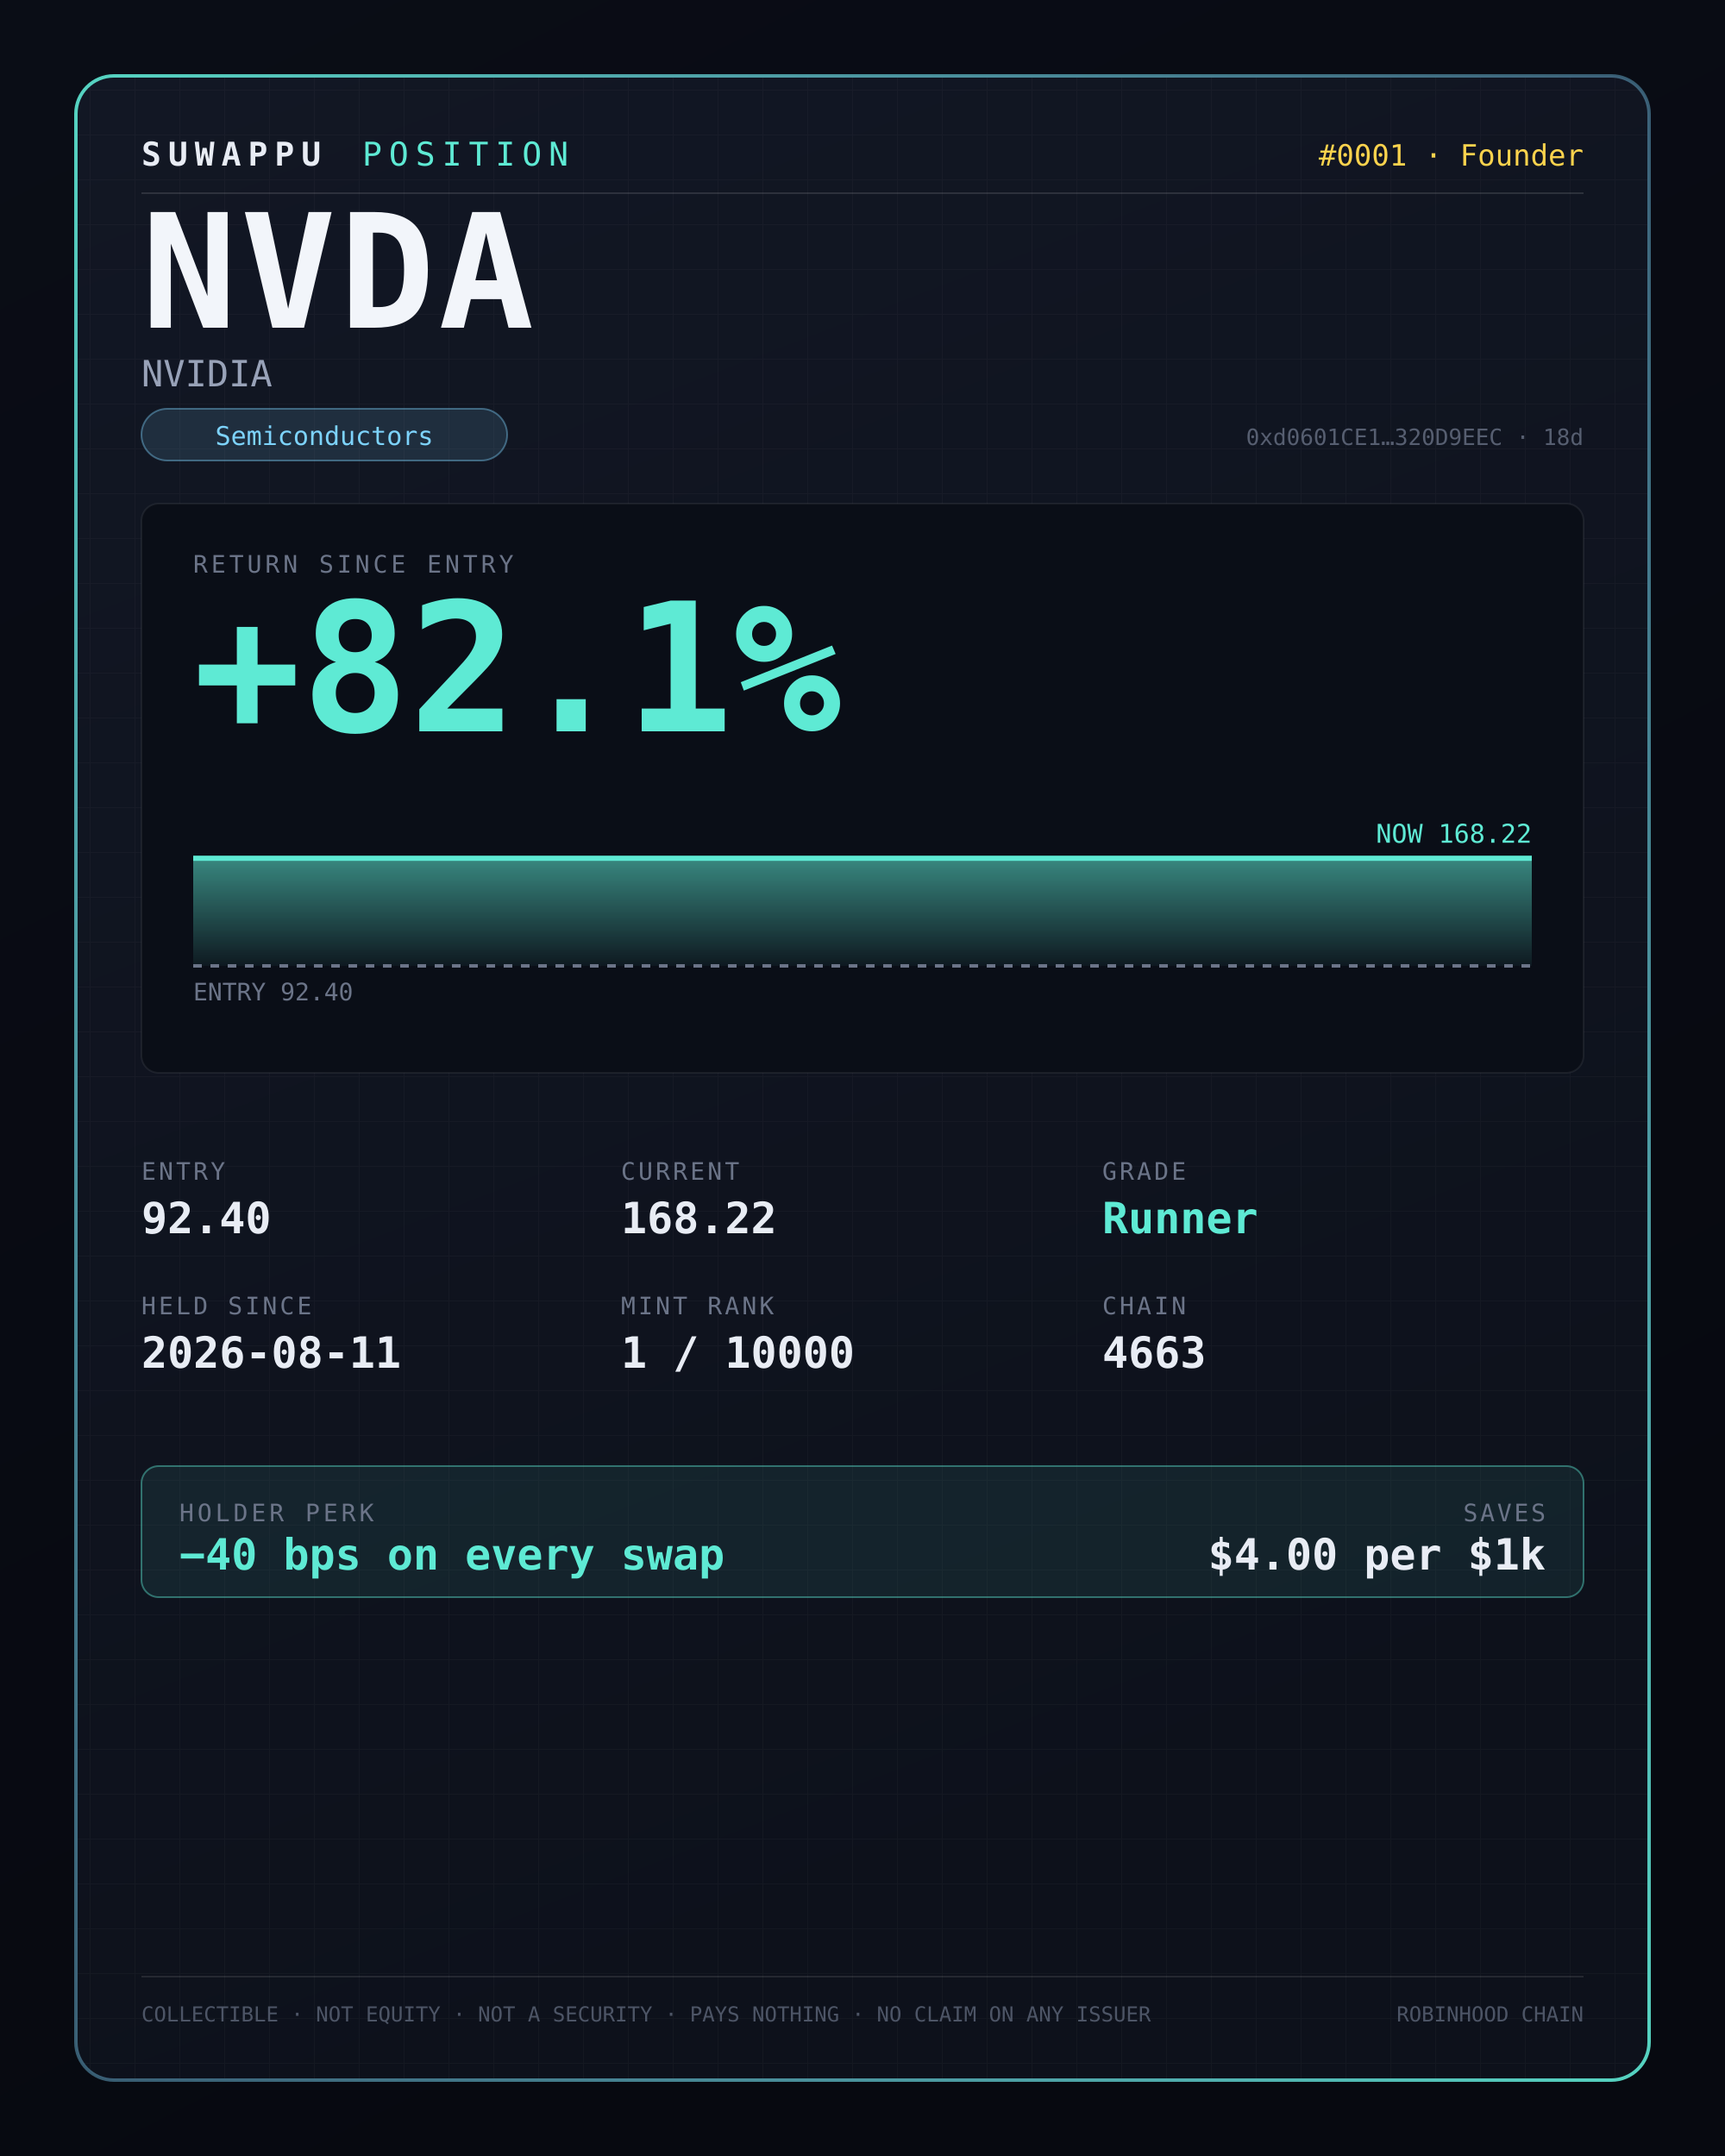
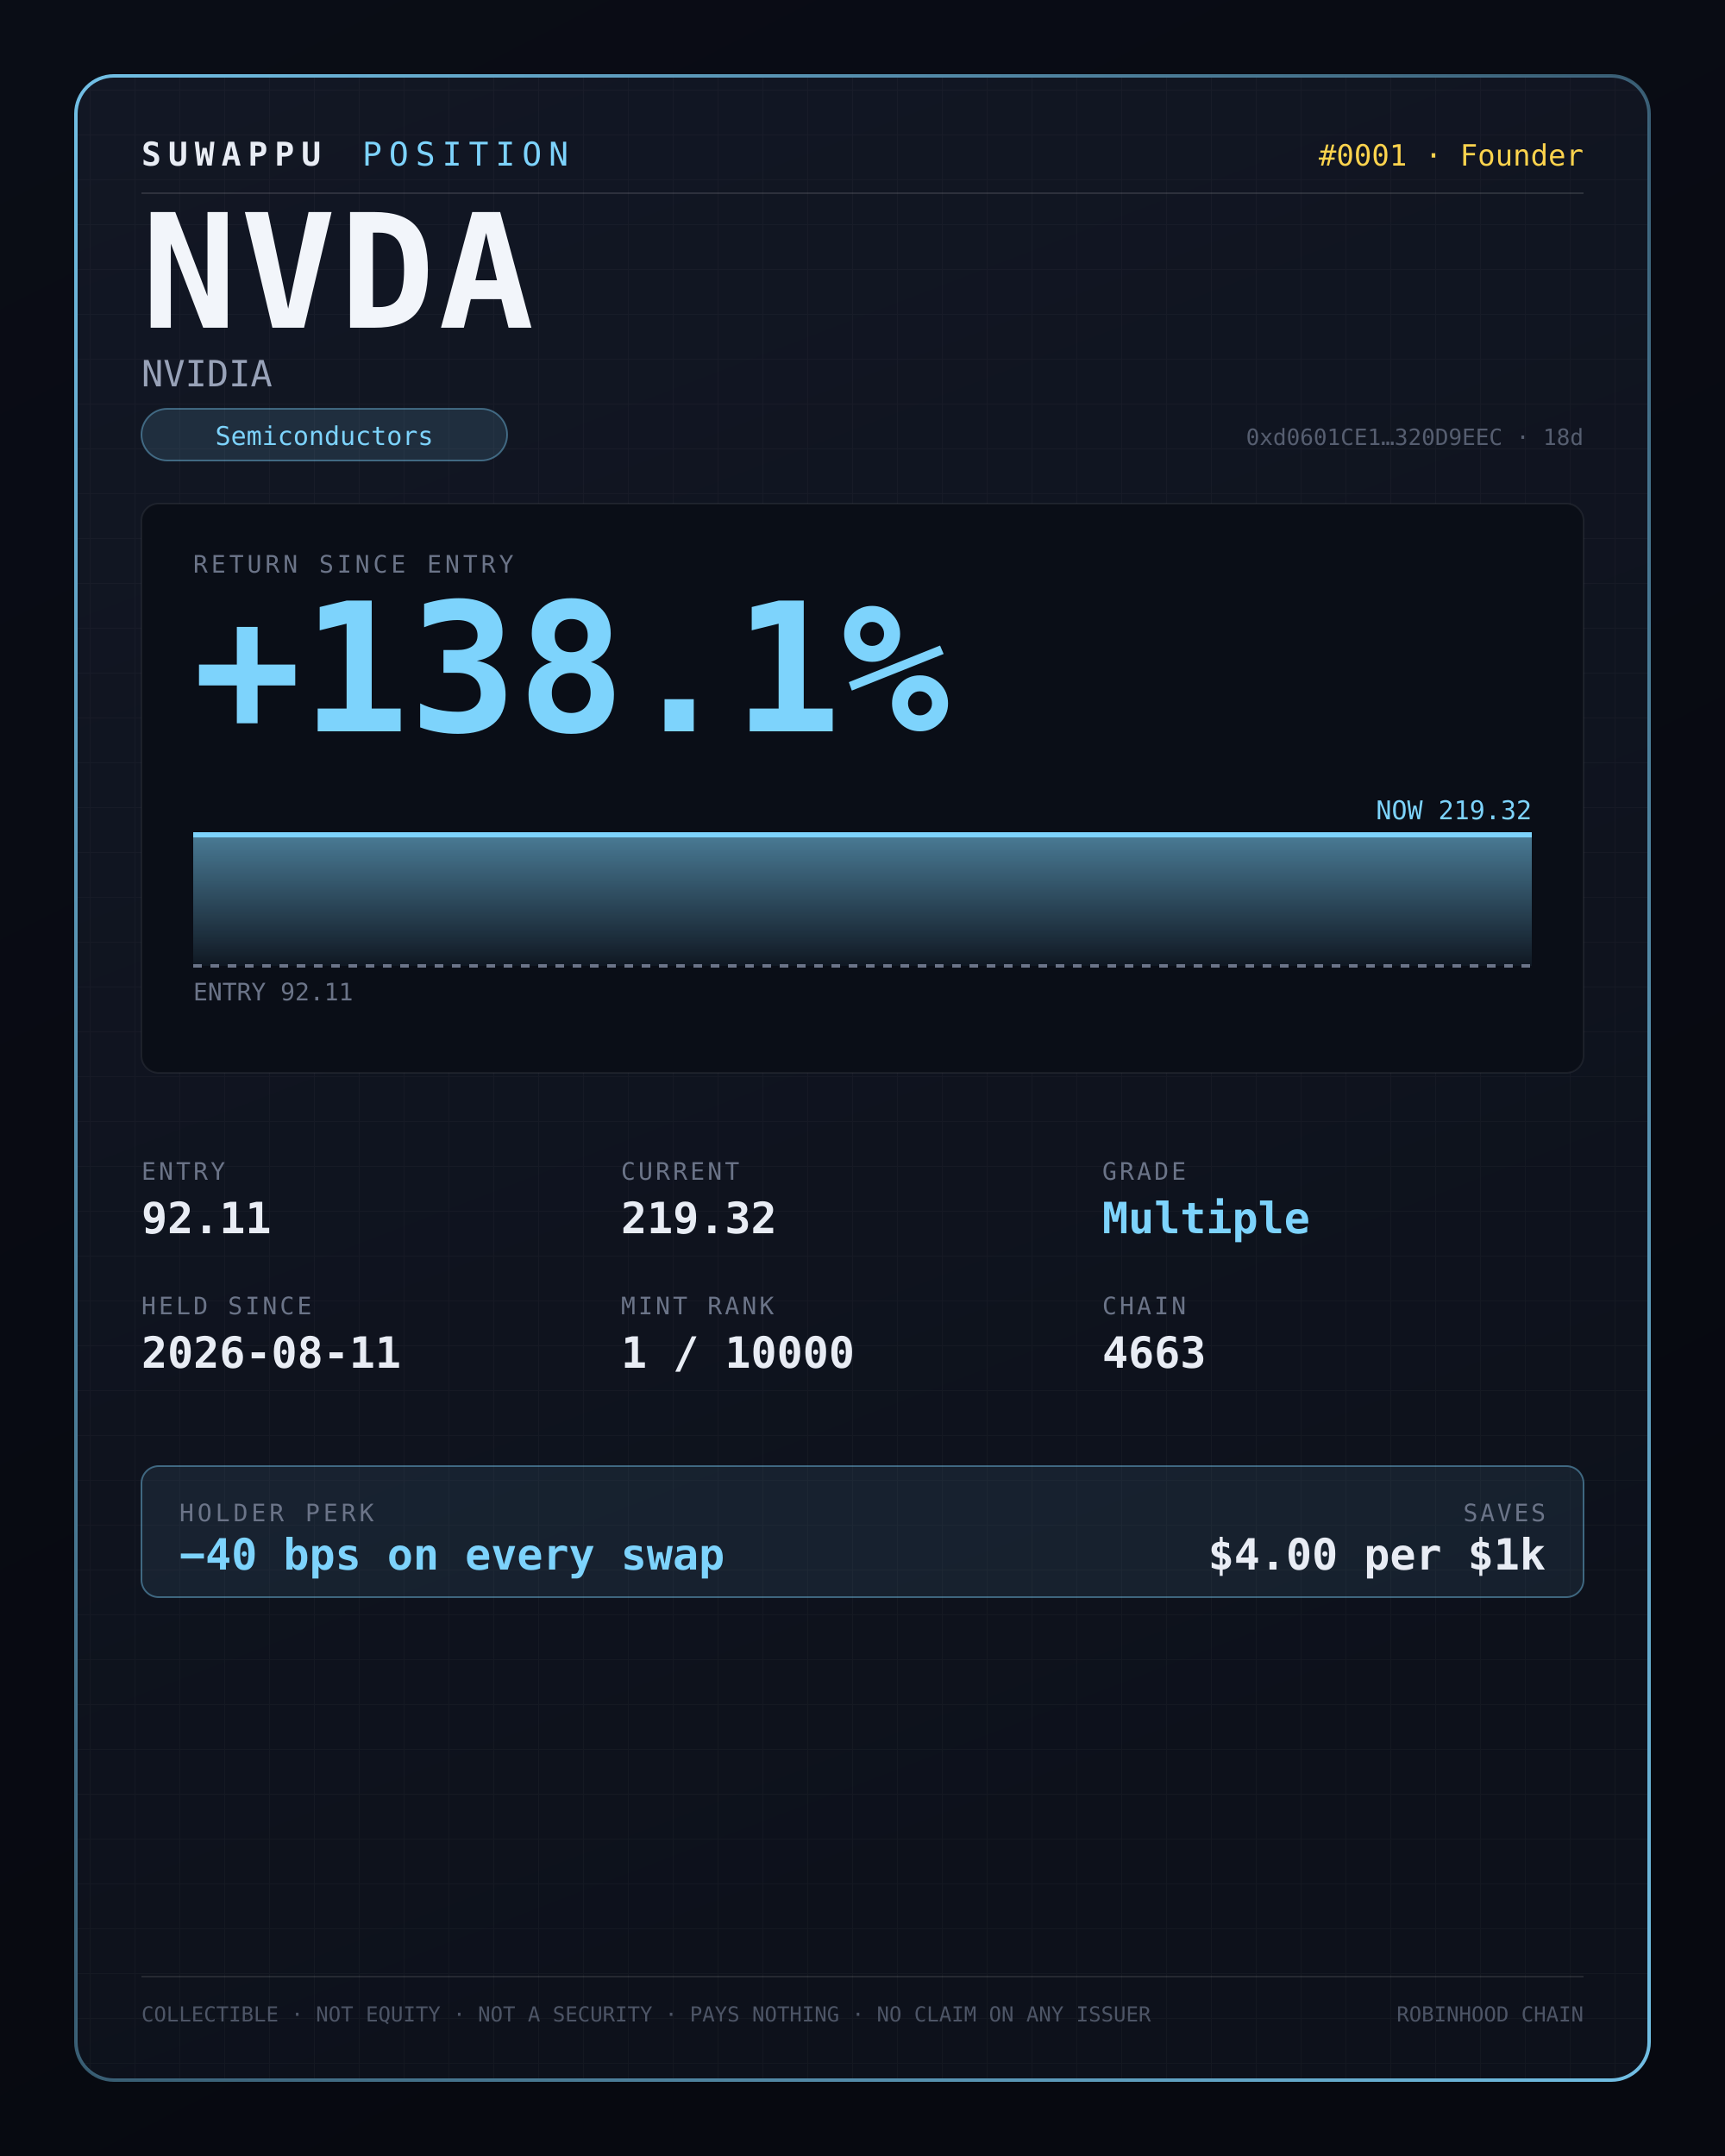
<svg xmlns="http://www.w3.org/2000/svg" viewBox="0 0 1000 1250" width="1000" height="1250">
  <defs>
    <linearGradient id="bg" x1="0" y1="0" x2="0.4" y2="1">
      <stop offset="0" stop-color="#0a0d16" />
      <stop offset="1" stop-color="#070910" />
    </linearGradient>
    <linearGradient id="card" x1="0" y1="0" x2="0.3" y2="1">
      <stop offset="0" stop-color="#121724" />
      <stop offset="1" stop-color="#0d111b" />
    </linearGradient>
    <linearGradient id="edge" x1="0" y1="0" x2="1" y2="1">
-       <stop offset="0" stop-color="#5eead4" stop-opacity="0.9" />
+       <stop offset="0" stop-color="#7dd3fc" stop-opacity="0.9" />
      <stop offset="0.5" stop-color="#7dd3fc" stop-opacity="0.4" />
-       <stop offset="1" stop-color="#5eead4" stop-opacity="0.9" />
+       <stop offset="1" stop-color="#7dd3fc" stop-opacity="0.9" />
    </linearGradient>
    <linearGradient id="delta" x1="0" y1="0" x2="0" y2="1">
-       <stop offset="0" stop-color="#5eead4" stop-opacity="0.55" />
-       <stop offset="1" stop-color="#5eead4" stop-opacity="0.05" />
+       <stop offset="0" stop-color="#7dd3fc" stop-opacity="0.55" />
+       <stop offset="1" stop-color="#7dd3fc" stop-opacity="0.05" />
    </linearGradient>
    <pattern id="grid" width="26" height="26" patternUnits="userSpaceOnUse">
      <path d="M26 0H0V26" fill="none" stroke="#ffffff" stroke-opacity="0.028" />
    </pattern>
  </defs>
  <rect width="1000" height="1250" fill="url(#bg)" />
  <rect x="44" y="44" width="912" height="1162" rx="22" fill="url(#card)" stroke="url(#edge)" stroke-width="2" />
  <rect x="45" y="45" width="910" height="1160" rx="21" fill="url(#grid)" />
  <text x="82" y="96" font-family="monospace" font-size="19" font-weight="bold" letter-spacing="4" fill="#e8ecf4">SUWAPPU</text>
-   <text x="210" y="96" font-family="monospace" font-size="19" letter-spacing="4" fill="#5eead4">POSITION</text>
+   <text x="210" y="96" font-family="monospace" font-size="19" letter-spacing="4" fill="#7dd3fc">POSITION</text>
  <text x="918" y="96" text-anchor="end" font-family="monospace" font-size="17" fill="#fcd34d">#0001 · Founder</text>
  <line x1="82" y1="112" x2="918" y2="112" stroke="#ffffff" stroke-opacity="0.12" />
  <text x="82" y="190" font-family="monospace" font-size="92" font-weight="bold" letter-spacing="2" fill="#f2f5fa">NVDA</text>
  <text x="82" y="224" font-family="monospace" font-size="21" fill="#98a2b8">NVIDIA</text>
  <rect x="82" y="237" width="212" height="30" rx="15" fill="#7dd3fc" fill-opacity="0.13" stroke="#7dd3fc" stroke-opacity="0.4" />
  <text x="188" y="258" text-anchor="middle" font-family="monospace" font-size="15" fill="#7dd3fc">Semiconductors</text>
  <text x="918" y="258" text-anchor="end" font-family="monospace" font-size="13" fill="#565e70">0xd0601CE1…320D9EEC · 18d</text>
  <rect x="82" y="292" width="836" height="330" rx="10" fill="#0a0e17" stroke="#ffffff" stroke-opacity="0.07" />
-   <text x="112" y="424" font-family="monospace" font-size="104" font-weight="bold" fill="#5eead4">+82.1%</text>
+   <text x="112" y="424" font-family="monospace" font-size="104" font-weight="bold" fill="#7dd3fc">+138.1%</text>
  <text x="112" y="332" font-family="monospace" font-size="14" letter-spacing="2" fill="#6b7488">RETURN SINCE ENTRY</text>
-   <rect x="112" y="497.6" width="776" height="62.4" fill="url(#delta)" />
+   <rect x="112" y="484.0" width="776" height="76.0" fill="url(#delta)" />
  <line x1="112" y1="560.0" x2="888" y2="560.0" stroke="#6b7488" stroke-width="2" stroke-dasharray="5 5" />
-   <line x1="112" y1="497.6" x2="888" y2="497.6" stroke="#5eead4" stroke-width="3" />
-   <text x="112" y="580.0" font-family="monospace" font-size="14" fill="#6b7488">ENTRY 92.40</text>
-   <text x="888" y="488.6" text-anchor="end" font-family="monospace" font-size="15" fill="#5eead4">NOW 168.22</text>
+   <line x1="112" y1="484.0" x2="888" y2="484.0" stroke="#7dd3fc" stroke-width="3" />
+   <text x="112" y="580.0" font-family="monospace" font-size="14" fill="#6b7488">ENTRY 92.11</text>
+   <text x="888" y="475.0" text-anchor="end" font-family="monospace" font-size="15" fill="#7dd3fc">NOW 219.32</text>
  <text x="82" y="684" font-family="monospace" font-size="14" letter-spacing="1.6" fill="#6b7488">ENTRY</text>
-   <text x="82" y="715" font-family="monospace" font-size="25" font-weight="bold" fill="#e8ecf4">92.40</text>
+   <text x="82" y="715" font-family="monospace" font-size="25" font-weight="bold" fill="#e8ecf4">92.11</text>
  <text x="360" y="684" font-family="monospace" font-size="14" letter-spacing="1.6" fill="#6b7488">CURRENT</text>
-   <text x="360" y="715" font-family="monospace" font-size="25" font-weight="bold" fill="#e8ecf4">168.22</text>
+   <text x="360" y="715" font-family="monospace" font-size="25" font-weight="bold" fill="#e8ecf4">219.32</text>
  <text x="639" y="684" font-family="monospace" font-size="14" letter-spacing="1.6" fill="#6b7488">GRADE</text>
-   <text x="639" y="715" font-family="monospace" font-size="25" font-weight="bold" fill="#5eead4">Runner</text>
+   <text x="639" y="715" font-family="monospace" font-size="25" font-weight="bold" fill="#7dd3fc">Multiple</text>
  <text x="82" y="762" font-family="monospace" font-size="14" letter-spacing="1.6" fill="#6b7488">HELD SINCE</text>
  <text x="82" y="793" font-family="monospace" font-size="25" font-weight="bold" fill="#e8ecf4">2026-08-11</text>
  <text x="360" y="762" font-family="monospace" font-size="14" letter-spacing="1.6" fill="#6b7488">MINT RANK</text>
  <text x="360" y="793" font-family="monospace" font-size="25" font-weight="bold" fill="#e8ecf4">1 / 10000</text>
  <text x="639" y="762" font-family="monospace" font-size="14" letter-spacing="1.6" fill="#6b7488">CHAIN</text>
  <text x="639" y="793" font-family="monospace" font-size="25" font-weight="bold" fill="#e8ecf4">4663</text>
-   <rect x="82" y="850" width="836" height="76" rx="10" fill="#5eead4" fill-opacity="0.08" stroke="#5eead4" stroke-opacity="0.42" />
+   <rect x="82" y="850" width="836" height="76" rx="10" fill="#7dd3fc" fill-opacity="0.08" stroke="#7dd3fc" stroke-opacity="0.42" />
  <text x="104" y="882" font-family="monospace" font-size="14" letter-spacing="2" fill="#6b7488">HOLDER PERK</text>
-   <text x="104" y="910" font-family="monospace" font-size="25" font-weight="bold" fill="#5eead4">−40 bps on every swap</text>
+   <text x="104" y="910" font-family="monospace" font-size="25" font-weight="bold" fill="#7dd3fc">−40 bps on every swap</text>
  <text x="896" y="882" text-anchor="end" font-family="monospace" font-size="14" letter-spacing="1.4" fill="#6b7488">SAVES</text>
  <text x="896" y="910" text-anchor="end" font-family="monospace" font-size="25" font-weight="bold" fill="#e8ecf4">$4.00 per $1k</text>
  <line x1="82" y1="1146" x2="918" y2="1146" stroke="#ffffff" stroke-opacity="0.10" />
  <text x="82" y="1172" font-family="monospace" font-size="12" fill="#4d5566">COLLECTIBLE · NOT EQUITY · NOT A SECURITY · PAYS NOTHING · NO CLAIM ON ANY ISSUER</text>
  <text x="918" y="1172" text-anchor="end" font-family="monospace" font-size="12" fill="#4d5566">ROBINHOOD CHAIN</text>
</svg>
